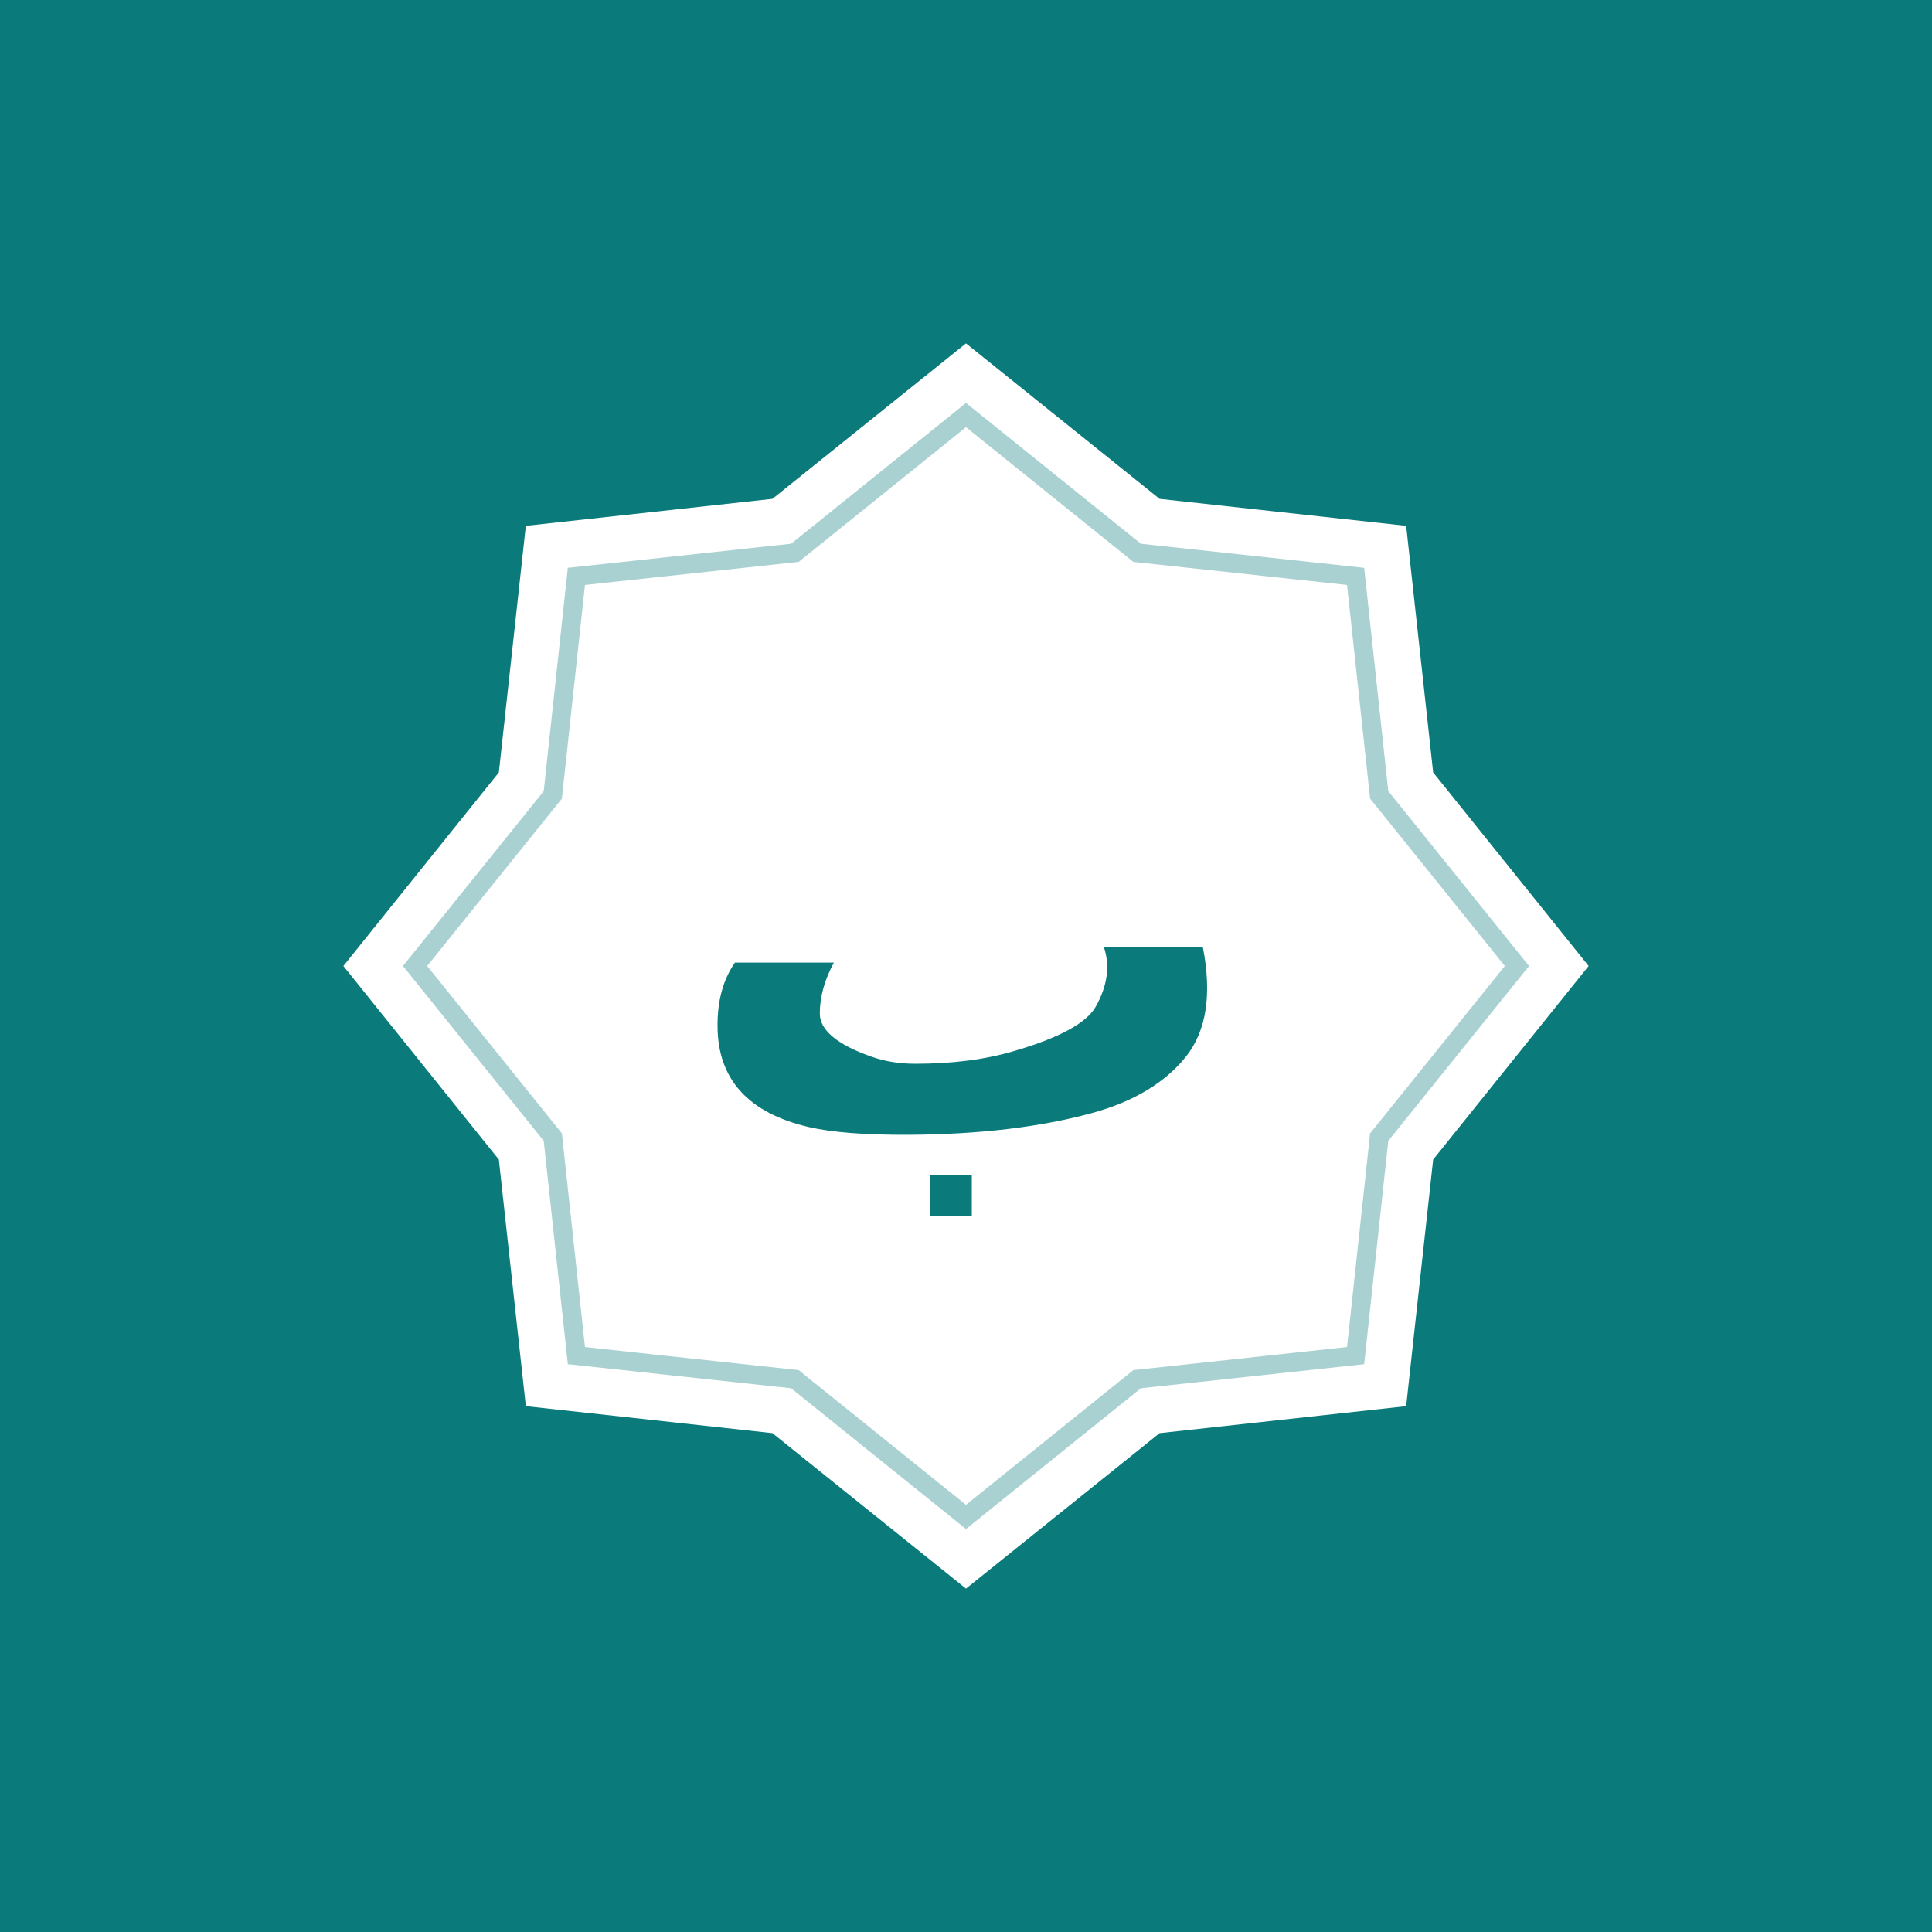
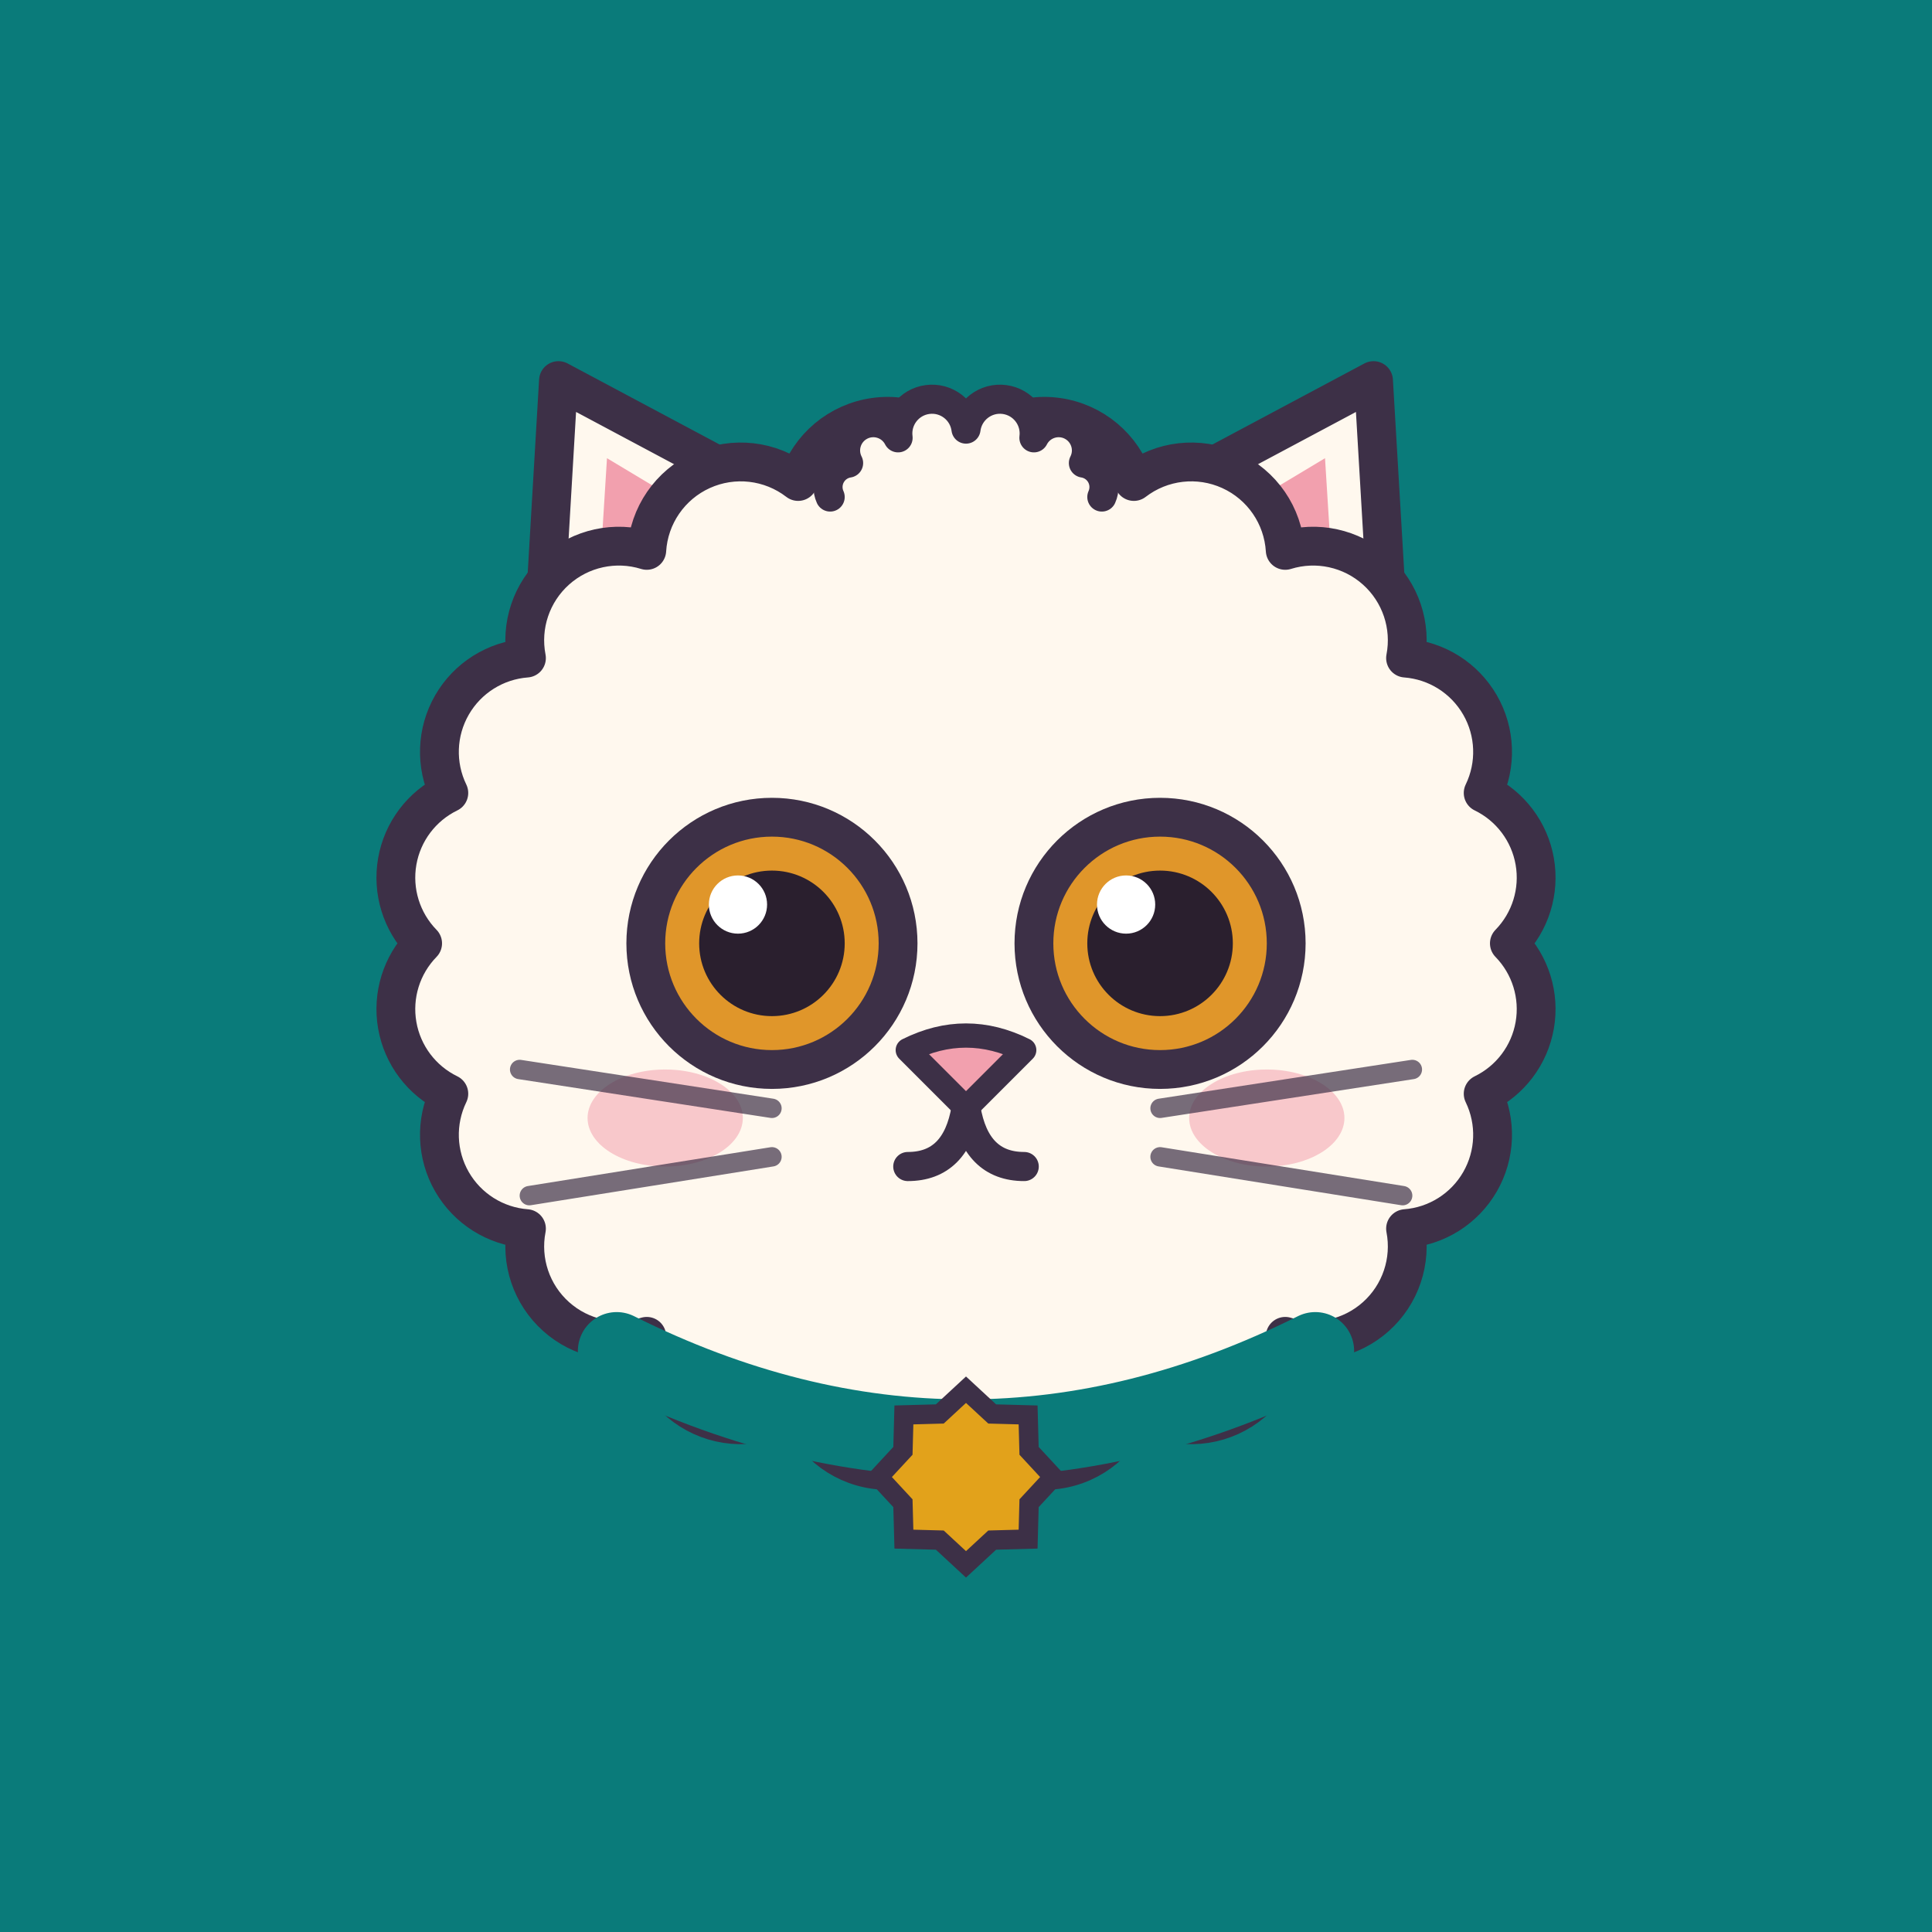
<svg xmlns="http://www.w3.org/2000/svg" viewBox="0 0 1024 1024" width="1024" height="1024">
  <rect width="1024" height="1024" fill="#0a7b7a" />
-   <polygon points="512.0,182.0 614.6,264.4 745.3,278.7 759.6,409.4 842.0,512.0 759.6,614.6 745.3,745.3 614.6,759.6 512.0,842.0 409.4,759.6 278.7,745.3 264.4,614.6 182.0,512.0 264.4,409.4 278.7,278.7 409.4,264.4" fill="#ffffff" />
-   <polygon points="512.0,220.0 602.7,293.0 718.5,305.5 731.0,421.3 804.0,512.0 731.0,602.7 718.5,718.5 602.7,731.0 512.0,804.0 421.3,731.0 305.5,718.5 293.0,602.7 220.0,512.0 293.0,421.3 305.5,305.5 421.3,293.0" fill="none" stroke="#0a7b7a" stroke-width="10" opacity="0.35" />
-   <text x="512" y="600" font-family="Vazirmatn, Tahoma, sans-serif" font-size="300" font-weight="700" fill="#0a7b7a" text-anchor="middle">ب</text>
+   <svg x="152" y="140" width="720" height="720" viewBox="30 16 140 140">
+     <g class="head">
+       <path d="M56 62 L58 28 L88 44 Z" fill="#FFF8EE" stroke="#3D3047" stroke-width="4" stroke-linejoin="round" stroke-linecap="round" />
+       <path d="M144 62 L142 28 L112 44 Z" fill="#FFF8EE" stroke="#3D3047" stroke-width="4" stroke-linejoin="round" stroke-linecap="round" />
+       <path d="M62 52 L63 36 L78 45 Z" fill="#F2A0AE" />
+       <path d="M138 52 L137 36 L122 45 Z" fill="#F2A0AE" />
+       <path d="M156.0 86.0 A9.7 9.7 0 0 1 153.3 101.5 A9.7 9.7 0 0 1 145.3 115.4 A9.7 9.7 0 0 1 132.9 126.5 A9.7 9.7 0 0 1 117.3 133.6 A9.7 9.7 0 0 1 100.0 136.0 A9.7 9.7 0 0 1 82.7 133.6 A9.7 9.7 0 0 1 67.1 126.5 A9.7 9.7 0 0 1 54.7 115.4 A9.7 9.7 0 0 1 46.7 101.5 A9.7 9.7 0 0 1 44.0 86.0 A9.7 9.7 0 0 1 46.7 70.5 A9.7 9.7 0 0 1 54.7 56.6 A9.7 9.7 0 0 1 67.1 45.5 A9.7 9.7 0 0 1 82.7 38.4 A9.7 9.7 0 0 1 100.0 36.0 A9.7 9.7 0 0 1 117.3 38.4 A9.7 9.7 0 0 1 132.9 45.5 A9.7 9.7 0 0 1 145.3 56.6 A9.7 9.7 0 0 1 153.3 70.5 A9.7 9.7 0 0 1 156.0 86.0 Z" fill="#FFF8EE" stroke="#3D3047" stroke-width="4" stroke-linejoin="round" stroke-linecap="round" />
+       <path d="M86.0 40.0 A2.5 2.5 0 0 1 87.9 36.5 A2.5 2.5 0 0 1 93.0 33.9 A2.5 2.5 0 0 1 100.0 33.0 A2.5 2.5 0 0 1 107.0 33.9 A2.5 2.5 0 0 1 112.1 36.5 A2.5 2.5 0 0 1 114.0 40.0" fill="#FFF8EE" stroke="#3D3047" stroke-width="3" stroke-linejoin="round" stroke-linecap="round" />
+       <ellipse cx="69" cy="104" rx="8" ry="5" fill="#F2A0AE" opacity="0.55" />
+       <ellipse cx="131" cy="104" rx="8" ry="5" fill="#F2A0AE" opacity="0.55" />
+       <g class="eye">
+         <circle cx="80" cy="86" r="13" fill="#E0962A" stroke="#3D3047" stroke-width="4" stroke-linejoin="round" stroke-linecap="round" />
+         <circle cx="80" cy="86" r="7.5" fill="#2A1F2E" />
+         <circle cx="76.5" cy="82" r="3" fill="#fff" />
+       </g>
+       <g class="eye">
+         <circle cx="120" cy="86" r="13" fill="#E0962A" stroke="#3D3047" stroke-width="4" stroke-linejoin="round" stroke-linecap="round" />
+         <circle cx="120" cy="86" r="7.5" fill="#2A1F2E" />
+         <circle cx="116.5" cy="82" r="3" fill="#fff" />
+       </g>
+       <path d="M94 97 Q100 94 106 97 L100 103 Z" fill="#F2A0AE" stroke="#3D3047" stroke-width="2.5" stroke-linejoin="round" stroke-linecap="round" />
+       <path d="M100 103 Q99 109 94 109 M100 103 Q101 109 106 109" fill="none" stroke="#3D3047" stroke-width="3" stroke-linejoin="round" stroke-linecap="round" />
+       <path d="M80 103 L54 99 M80 108 L55 112 M120 103 L146 99 M120 108 L145 112" fill="none" stroke="#3D3047" stroke-width="2" stroke-linecap="round" opacity="0.7" />
+     </g>
+     <path d="M64 128 Q100 146 136 128" fill="none" stroke="#0A7B7A" stroke-width="8" stroke-linecap="round" />
+     <polygon points="100.0,132.0 102.7,134.5 106.4,134.6 106.5,138.3 109.0,141.0 106.5,143.7 106.4,147.4 102.7,147.5 100.0,150.0 97.3,147.5 93.6,147.4 93.5,143.7 91.0,141.0 93.5,138.3 93.6,134.6 97.3,134.5" fill="#E2A21B" stroke="#3D3047" stroke-width="2" />
+   </svg>
</svg>
